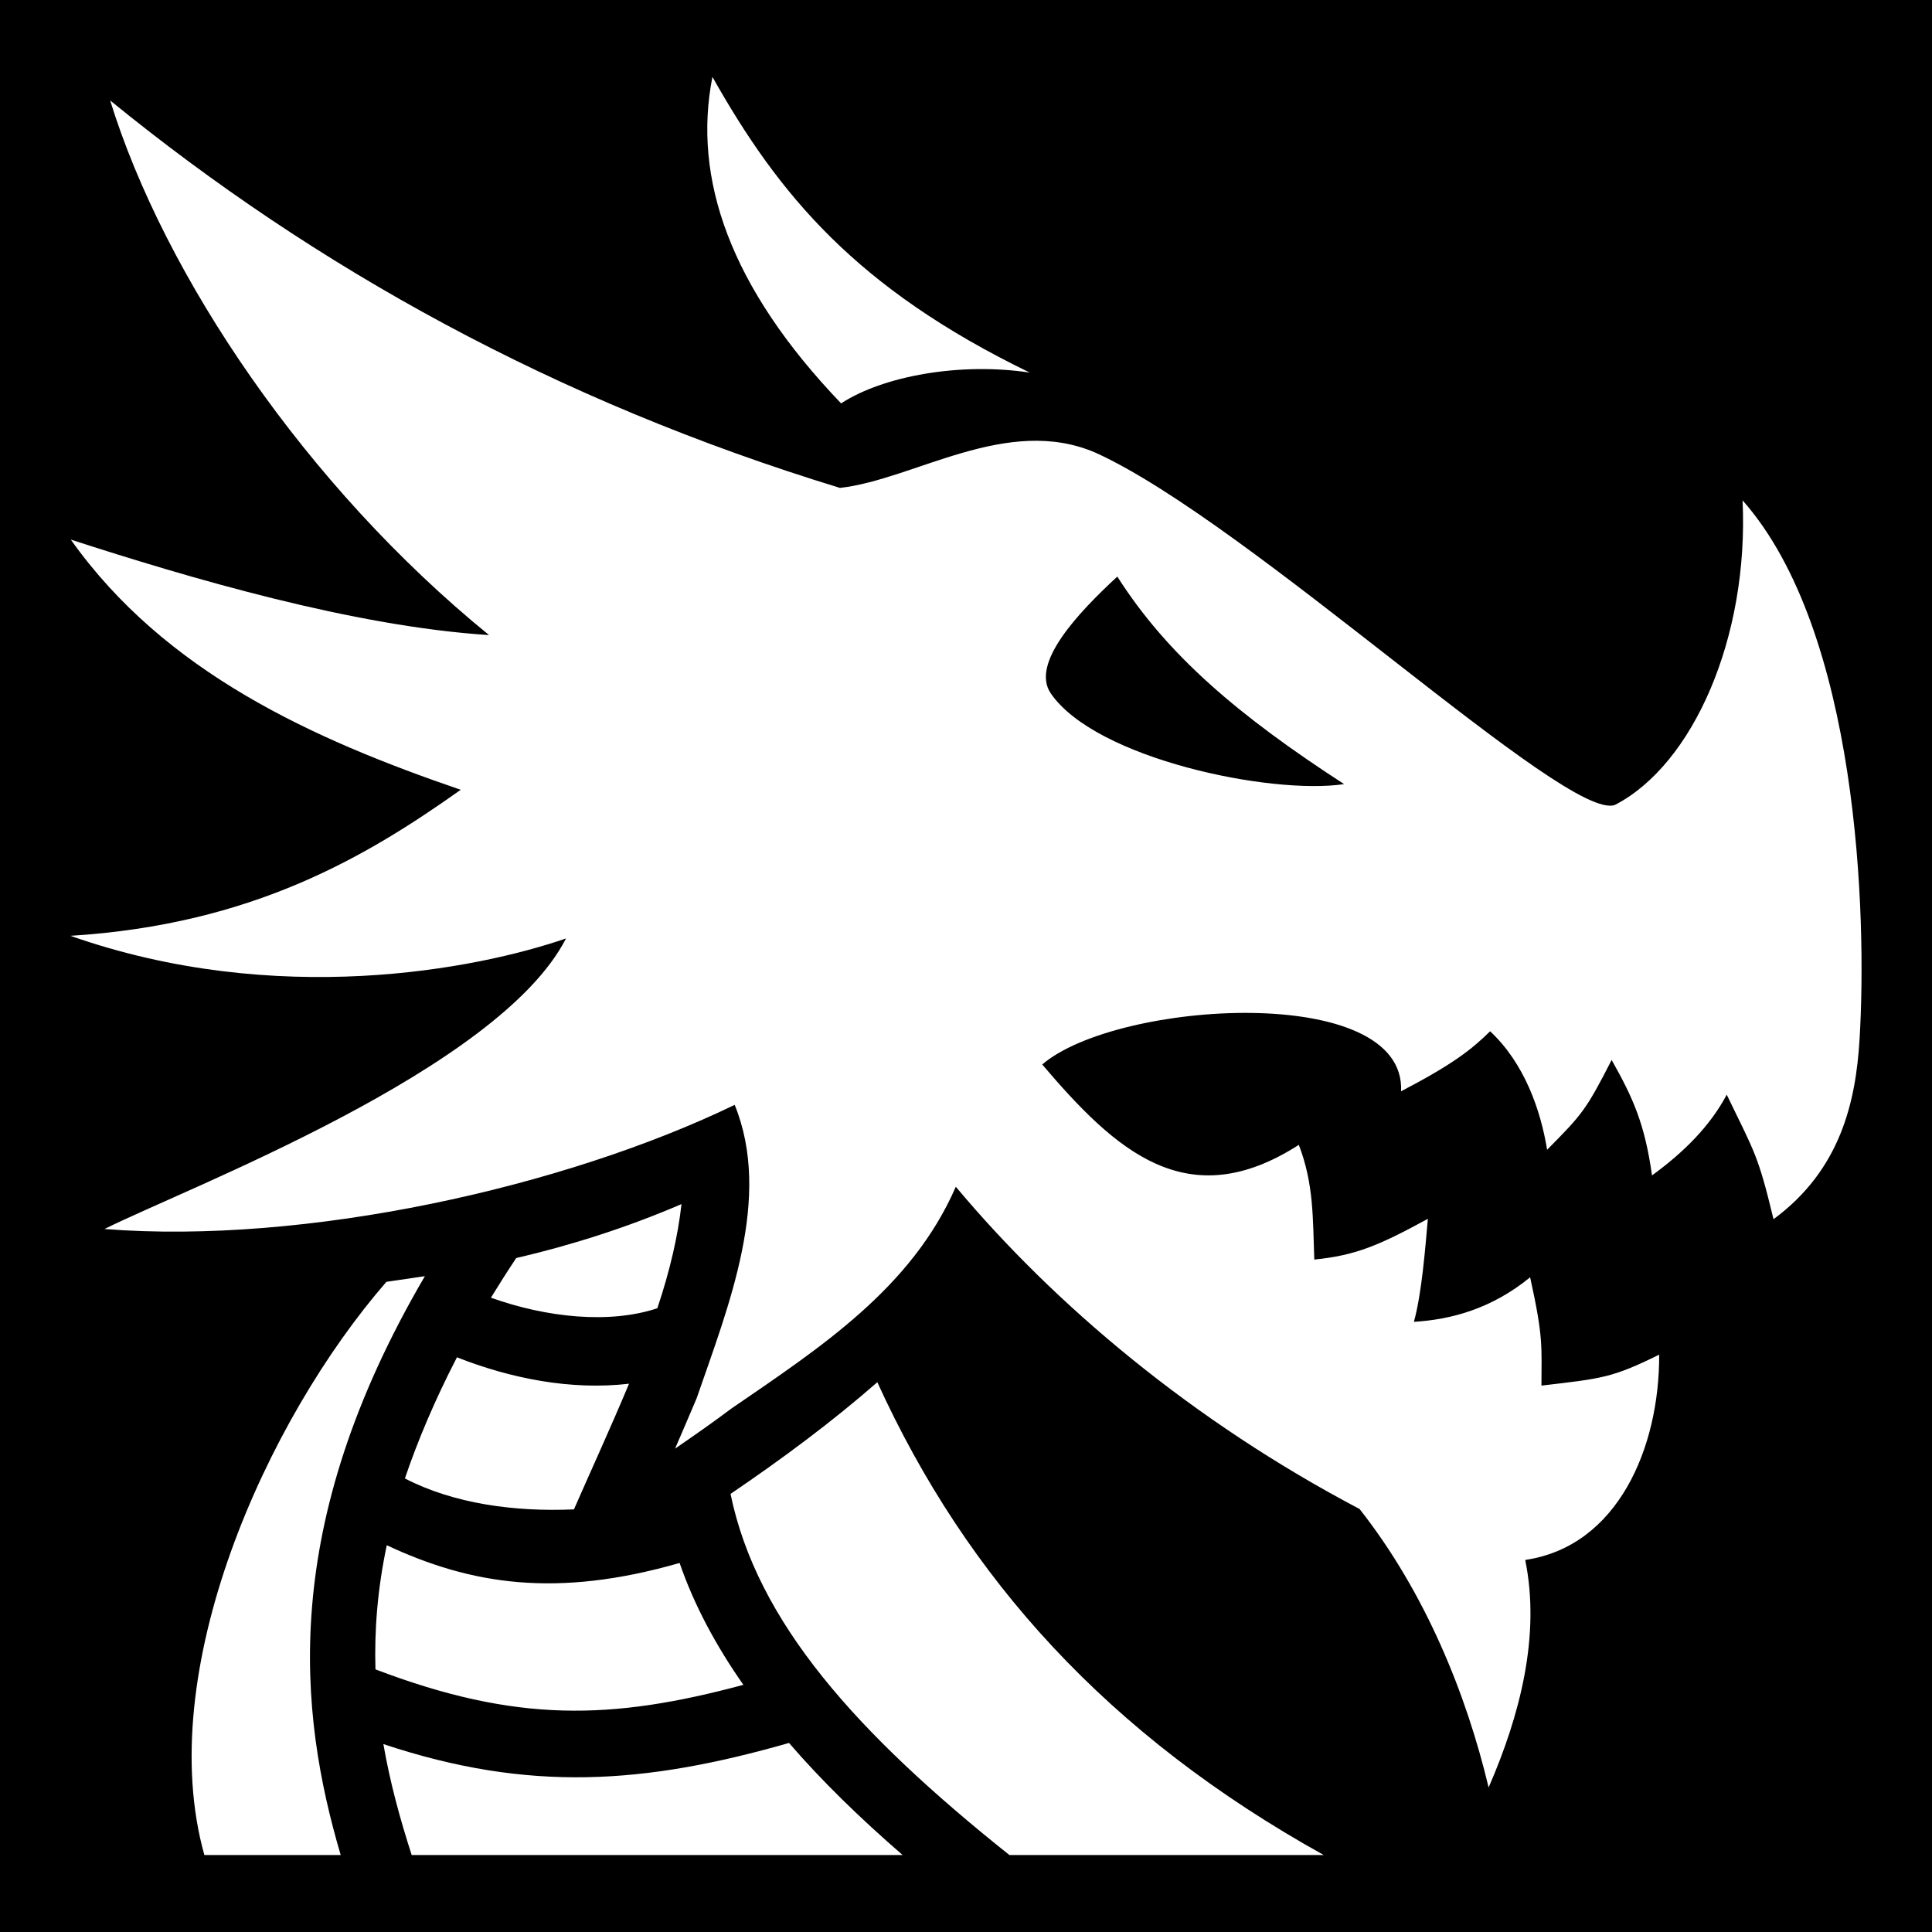
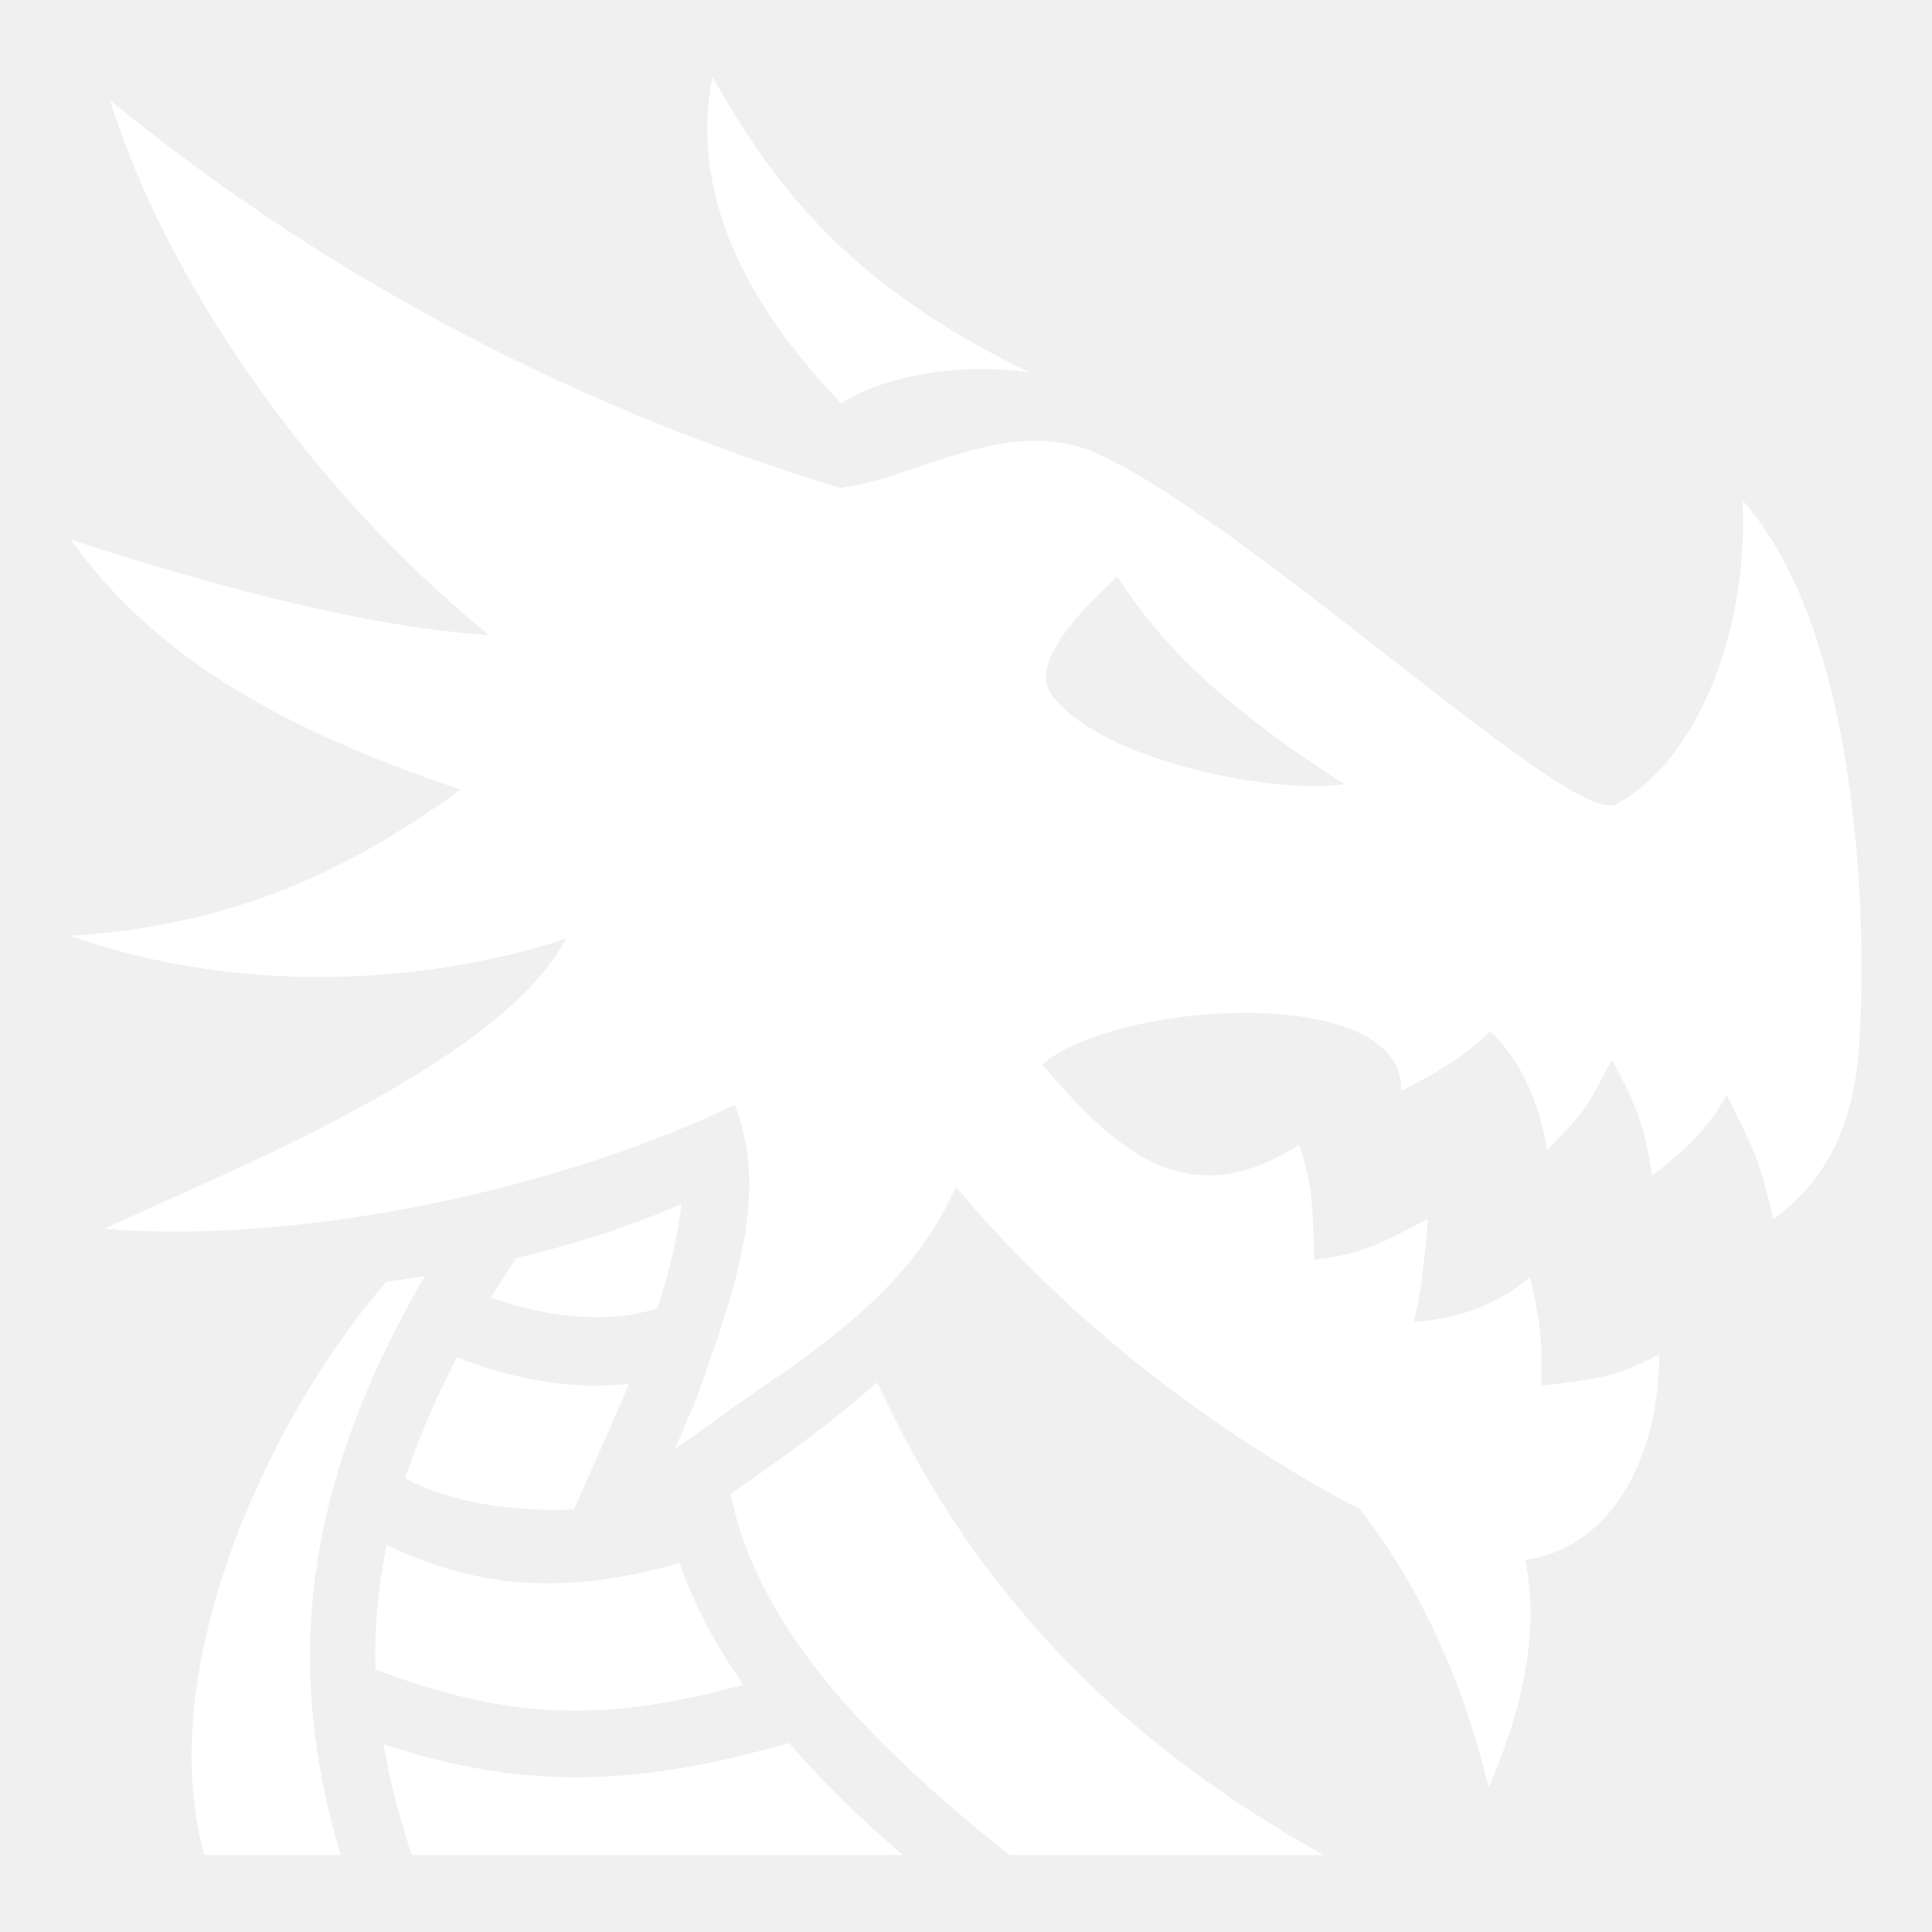
- <svg xmlns="http://www.w3.org/2000/svg" style="height: 512px; width: 512px;" viewBox="0 0 512 512">
-   <path d="M0 0h512v512H0z" fill="#000" fill-opacity="1" />
-   <g class="" style="" transform="translate(0,0)">
+ <svg xmlns="http://www.w3.org/2000/svg" viewBox="0 0 512 512" style="height: 512px; width: 512px;">
+   <g class="" transform="translate(0,0)" style="">
    <path d="M188.8 20.38c-5.3 26.85 4.6 55.74 34.1 86.52 11.2-7.29 31.6-10.94 50-8.16-46-22.31-66.5-47.13-84.1-78.36zM29.19 26.62C43.56 73.08 81.09 128.8 129.6 168.3 93.51 166 49.93 153.1 18.76 143c24.96 35.2 64.17 52.9 103.34 66.3C97.13 227 66.99 245 18.66 248c54.64 19.2 107.54 8.9 131.34.7-17.9 34.9-100.72 66.2-122.31 77 53.26 4.2 121.71-11 167.01-32.9 10 24.6-1.6 53.2-10.1 77.8-1.9 4.5-3.8 8.9-5.7 13.3 5.1-3.5 10.1-7 14.9-10.6 23.6-16.2 47.8-31.9 59.5-58.8 26.1 31.2 62.7 62.1 107 85.4 17.4 22.1 28.3 49 34.2 73.8 8.3-19.1 13.8-40.2 9.7-60.3 24.5-3.6 35.6-29.7 35.5-54.4-12.6 6.2-15.1 6.3-31.2 8.2 0-10.1.6-12.5-3-28.7-10.3 8.4-21 11.2-30.8 11.8 2.1-7.6 3-19.5 3.7-27.3-13 7.1-19.2 9.7-30.1 10.8-.4-10.9-.1-20-4.1-30.4-29.6 19-48.6 1.5-68-21.3 19.8-17 96.4-21.8 95.1 7.1 14-7.3 18.8-11.2 23.6-15.9 9.1 8.5 13.4 20.9 15.1 31.4 9.3-9.4 10.3-10.5 17.1-23.8 5.7 10.1 8.8 17 10.7 30.6 8.5-6.2 15.4-13.1 19.8-21.4 7.5 15.5 8.3 16 12.4 33 17.8-13.1 21.8-31.2 22.8-47.6 2-33-.3-108.2-31-142.9 1.7 36.3-13.1 70-33.8 80.7-12.6 4.9-96.5-74.6-137.6-93.3-23.5-10.2-48.1 7.1-67.8 9.3C147 106.2 83.57 70.94 29.19 26.62zM296.1 152.8c13.3 20.9 32.2 36.9 60.1 55-19.4 2.9-65.8-6.7-77.7-24-5.5-7.9 7.1-21.3 17.6-31zM180.6 319.1c-14.4 6.2-29.2 10.9-43.8 14.3-2.4 3.6-4.6 7.1-6.7 10.5 14.8 5.3 31.5 7 44.1 2.8 3.3-9.8 5.5-19.3 6.4-27.6zm-68 19.1l-10.2 1.5c-31.81 36.6-61.9 103.2-48.24 151.9h36.13c-11.12-37.7-16.53-87.1 22.31-153.4zm8.5 21.5c-5.9 11.4-10.4 22.1-13.8 32.1 12.9 6.7 29.1 8.9 44.8 8.2 4.6-10.5 9.8-21.8 14.6-33.3-15.4 1.8-31.4-1.4-45.6-7zm111.4 6.6c-12 10.5-25.2 20.3-38.9 29.6 7 34 33.4 63.4 73.9 95.7h83.3c-57.2-31.8-94.6-73.3-118.3-125.3zm-130 43.2c-2.5 11.8-3.3 22.7-3 32.9 37.3 14.2 62.5 13.5 97.5 4.1-7.2-10.3-13-21-16.9-32.3-32.7 9.4-55.4 5.7-77.6-4.7zm106.6 52.4c-38.1 10.9-68.8 13.2-107.5.3 1.8 10.4 4.5 20.1 7.5 29.4h130.1c-11.3-9.8-21.4-19.6-30.1-29.7z" fill="#fff" fill-opacity="1" />
  </g>
</svg>
